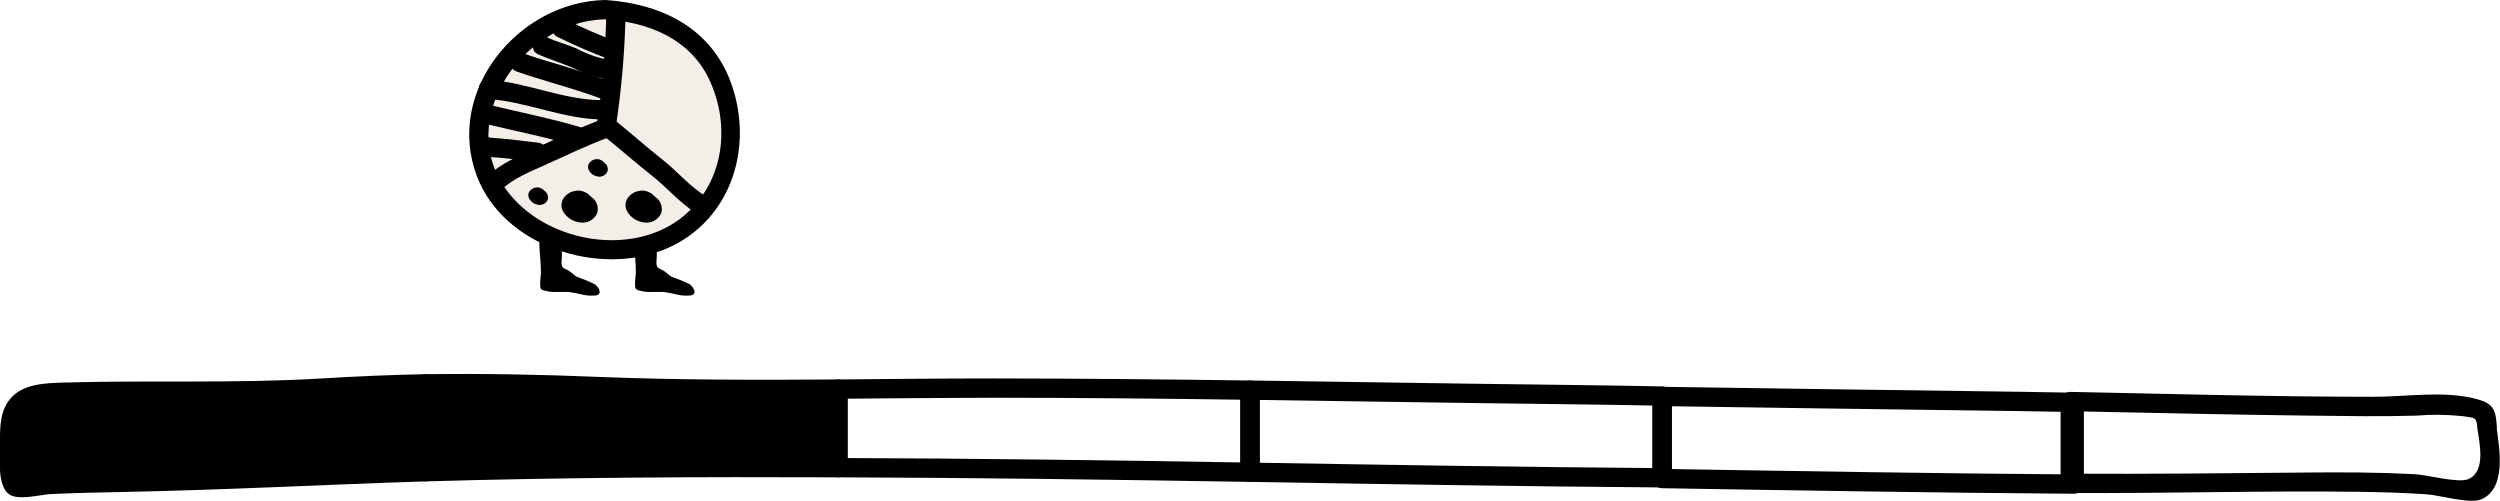
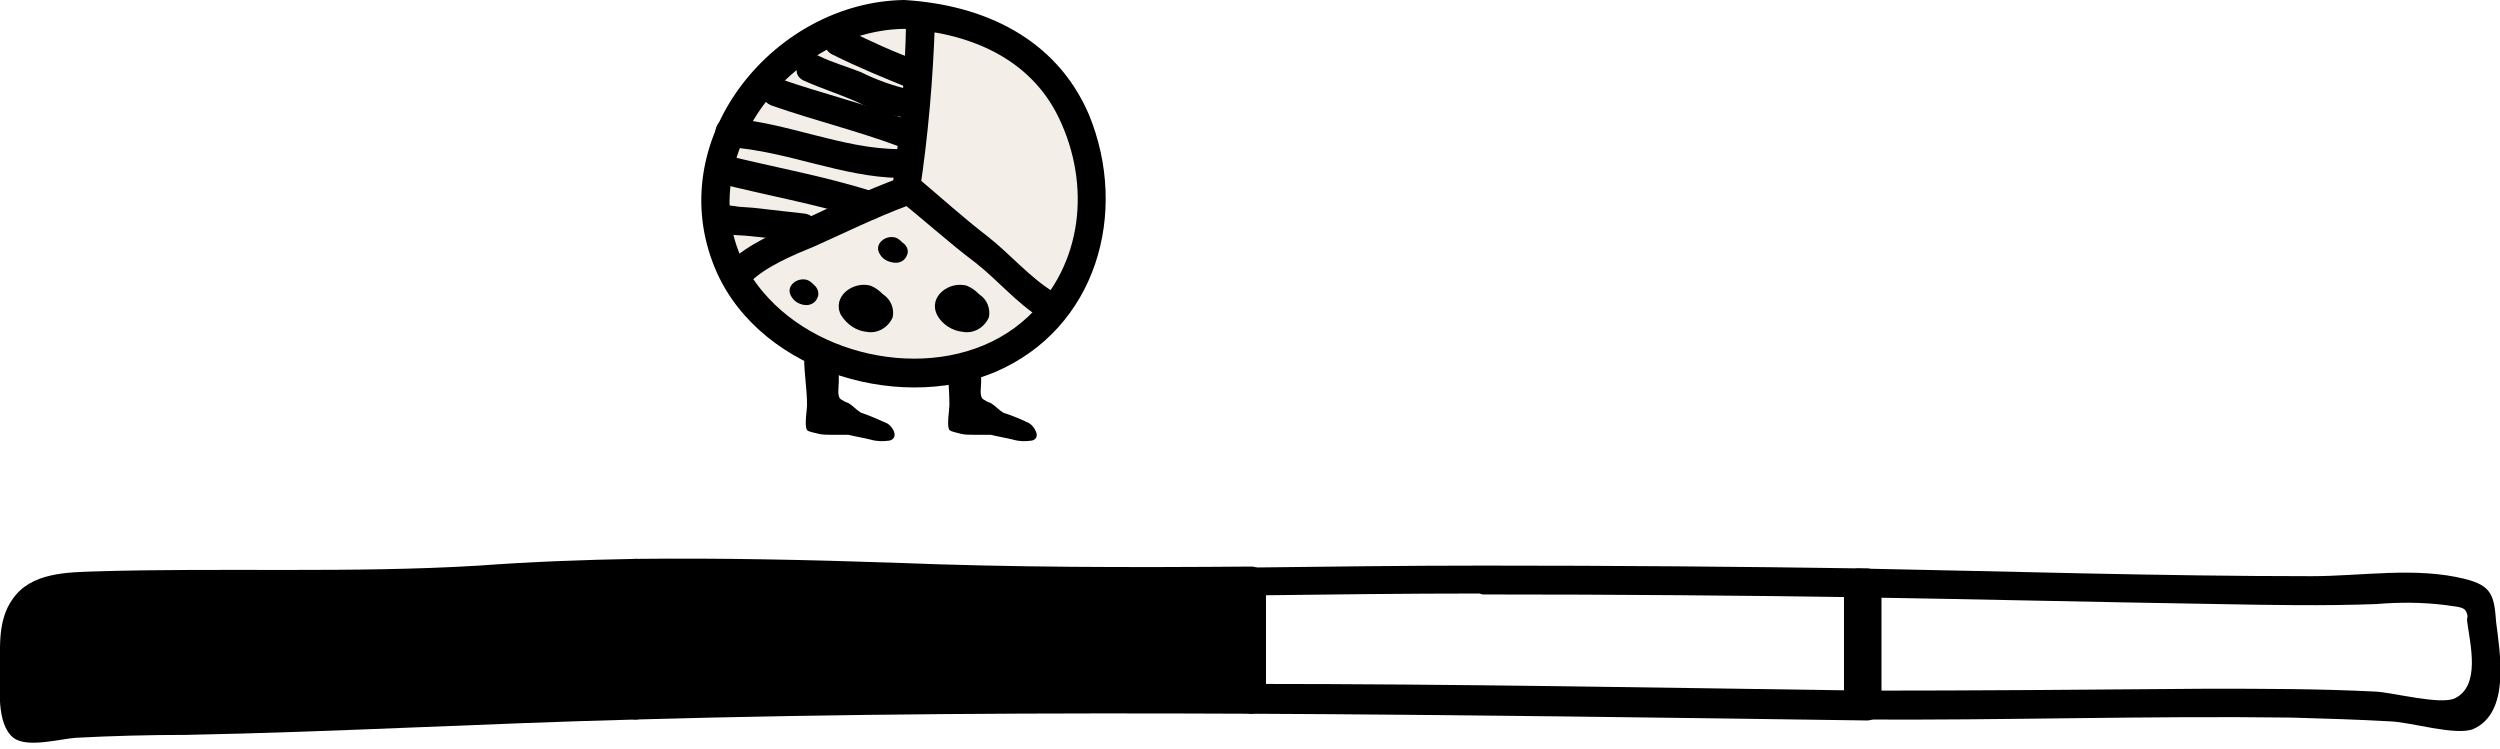
- <svg xmlns="http://www.w3.org/2000/svg" viewBox="0 0 388.25 77.77">
-   <defs>
-     <style>.cls-1{fill:#f3eee8;}</style>
-   </defs>
-   <g id="圖層_1" data-name="圖層 1">
-     <path d="M102.27,32.39a5.79,5.79,0,0,1,0,1c-.06.37-.24.62-.27,1-.06.79,0,1.61,0,2.4v2.94c0,.55-.21,1.45.18,1.85A3.8,3.8,0,0,0,103,42c.47.27.84.74,1.34,1a23.88,23.88,0,0,1,2.74,1.12c.54.35,1.3,1.53.26,1.75a6.3,6.3,0,0,1-2-.08,20.74,20.74,0,0,0-2.3-.45c-.58,0-1.19,0-1.77,0a5.56,5.56,0,0,1-1.29-.06c-.29-.06-1-.17-1.23-.41-.29-.4,0-2.09,0-2.59,0-1.67-.25-3.2-.25-4.87,0-.85,0-1.7,0-2.55a6.57,6.57,0,0,0-.06-1.26c-.09-.5-.34-.92-.17-1.45a7.86,7.86,0,0,1,1.88,0,6.18,6.18,0,0,1,1.61,0l0,.21" />
-     <path d="M87.53,32.39a7,7,0,0,1,0,1,6.82,6.82,0,0,0-.27,1c-.06.79,0,1.61,0,2.4v2.94c0,.55-.21,1.45.18,1.85a3.8,3.8,0,0,0,.83.42c.47.27.84.74,1.34,1a23.73,23.73,0,0,1,2.73,1.12c.55.35,1.31,1.53.27,1.75a6.29,6.29,0,0,1-2-.08,20.74,20.74,0,0,0-2.3-.45c-.58,0-1.19,0-1.77,0a5.56,5.56,0,0,1-1.29-.06c-.29-.06-1.06-.17-1.24-.41-.29-.4,0-2.09,0-2.59,0-1.67-.26-3.2-.26-4.87V34.87a5.86,5.86,0,0,0,0-1.26,2.67,2.67,0,0,1-.17-1.45,7.86,7.86,0,0,1,1.88,0,6.18,6.18,0,0,1,1.61,0l0,.21" />
-     <path class="cls-1" d="M94,1.5c-6.75-.27-14.29,5.14-16.66,9.32-3.09,5.45-4.09,12-1.11,17.7,4.27,8.15,16.15,12.24,25.11,9.32,10.85-3.53,15-15.74,10.42-25.38C111.75,12.46,108.87,2.1,94,1.5Z" />
-     <path d="M94,0C80.56.24,69.06,14.13,74.06,27.35,78.19,38.29,93,43,103.36,38.67c10.57-4.45,14-16.65,9.79-26.76C109.79,4,102.33.55,94,0c-1.93-.12-1.92,2.88,0,3,6.69.44,13.11,3,16.11,9.28,3.26,6.87,2.47,15.25-3.2,20.61-7.33,6.94-20.41,5.23-27-1.87C69.6,20,80.62,3.24,94,3,95.91,3,95.92,0,94,0Z" />
-     <path d="M94.15,2.18a129.11,129.11,0,0,1-1.45,17,1.51,1.51,0,0,0,2.74,1.15l.07-.1L94.22,21h.16c1.92-.1,1.94-3.11,0-3a1.75,1.75,0,0,0-1.53.85L95.59,20a134.49,134.49,0,0,0,1.56-17.8c0-1.93-3-1.93-3,0Z" />
-     <path d="M93.19,20.65c2.77,2.21,5.42,4.55,8.19,6.74,2.27,1.8,4.27,4.2,6.73,5.7,1.66,1,3.17-1.59,1.52-2.59-2.49-1.52-4.55-4-6.87-5.81-2.56-2-4.92-4.15-7.44-6.16-1.5-1.19-3.64.92-2.13,2.12Z" />
-     <path d="M93.48,18.53C90,19.82,86.57,21.45,83.2,23c-2.45,1.13-5.46,2.39-7.42,4.31-1.38,1.36.75,3.48,2.13,2.12,1.73-1.7,4.62-2.86,6.81-3.84,3.09-1.38,6.39-3,9.55-4.16,1.79-.67,1-3.57-.79-2.89Z" />
-     <path d="M95.42,6.33a77.88,77.88,0,0,1-7.27-3.16C86.4,2.4,84.87,5,86.64,5.76a85.41,85.41,0,0,0,8,3.46c1.84.6,2.63-2.3.8-2.89Z" />
-     <path d="M94.51,9.32a18.79,18.79,0,0,1-5-1.8c-1.46-.62-3-1-4.45-1.68-1.74-.8-3.27,1.79-1.51,2.59s3.7,1.35,5.51,2.15a18.51,18.51,0,0,0,5.41,1.74c1.91.23,1.9-2.77,0-3Z" />
-     <path d="M94.15,12.43c-4.3-1.61-8.76-2.7-13.08-4.2l1.1,1.45V9.55c-.23-1.89-3.24-1.91-3,0v.13a1.6,1.6,0,0,0,1.1,1.44c4.32,1.5,8.79,2.59,13.08,4.2,1.81.68,2.59-2.22.8-2.89Z" />
-     <path d="M93.49,15.55c-5.94,0-11.73-2.77-17.69-3.18v3a1.31,1.31,0,0,0,.28,0,1.5,1.5,0,0,0,0-3,1.31,1.31,0,0,1-.28,0c-1.94,0-1.91,2.87,0,3,6,.41,11.71,3.14,17.69,3.18a1.5,1.5,0,0,0,0-3Z" />
-     <path d="M90.71,19.93c-5-1.56-10.25-2.51-15.37-3.82-1.87-.48-2.67,2.42-.8,2.9,5.12,1.3,10.32,2.25,15.38,3.81,1.85.57,2.64-2.33.79-2.89Z" />
-     <path d="M83.58,22.16c-1.75-.23-3.5-.42-5.26-.6l-1.44-.12c-.25,0-.51-.07-.75-.07s-.6-.34-.13.09c-1.43-1.3-3.55.81-2.12,2.12,1,.86,2.35.8,3.56.9,2,.17,4.1.41,6.14.68s1.89-2.75,0-3Z" />
-     <path d="M91.83,30.59a3,3,0,0,0-1.33-.89c-1.79-.54-4,1.12-3.1,3.05a3.5,3.5,0,0,0,2.7,1.8,2.45,2.45,0,0,0,2.66-1.5A2.24,2.24,0,0,0,91.83,30.59Z" />
-     <path d="M101.77,30.59a3,3,0,0,0-1.33-.89c-1.79-.54-4,1.12-3.09,3.05a3.48,3.48,0,0,0,2.69,1.8,2.47,2.47,0,0,0,2.67-1.5A2.26,2.26,0,0,0,101.77,30.59Z" />
-     <path d="M93.83,25.25a1.61,1.61,0,0,0-.72-.48c-1-.29-2.18.61-1.67,1.65a1.88,1.88,0,0,0,1.46,1,1.33,1.33,0,0,0,1.44-.81A1.22,1.22,0,0,0,93.83,25.25Z" />
-     <path d="M84.56,29.64a1.66,1.66,0,0,0-.72-.48c-1-.29-2.18.61-1.67,1.65a1.87,1.87,0,0,0,1.45,1A1.32,1.32,0,0,0,85.06,31,1.21,1.21,0,0,0,84.56,29.64Z" />
-     <path d="M92.89,60c-9.23-.39-17.94-.57-26.77-.42V73.26c19.32-.58,38.7-.66,58.12-.66,2,0,3.92,0,5.89,0V60.43C117.68,60.52,105.21,60.55,92.89,60Z" />
-     <path d="M92.89,58.53C84,58.16,75.05,58,66.12,58.11a1.52,1.52,0,0,0-1.5,1.5V73.26a1.51,1.51,0,0,0,1.5,1.5c21.33-.62,42.67-.72,64-.63a1.52,1.52,0,0,0,1.5-1.5V60.43a1.52,1.52,0,0,0-1.5-1.5c-12.42.09-24.83.09-37.24-.4-1.93-.08-1.92,2.92,0,3,12.41.49,24.82.49,37.24.4l-1.5-1.5v12.2l1.5-1.5c-21.34-.09-42.68,0-64,.63l1.5,1.5V59.61l-1.5,1.5c8.93-.13,17.85,0,26.77.42C94.82,61.61,94.82,58.61,92.89,58.53Z" />
-     <path d="M49.82,60.28c-10.16.67-20.57.42-30.91.66-3,.07-10.92-.34-13.53.4-3.56,1-3.17,3-3.84,4.6,0,0-.24,9,.77,9.61,13-.9,26.65-.54,39.88-1.28,8-.45,16-.77,23.93-1V59.61C60.78,59.7,55.39,59.91,49.82,60.28Z" />
-     <path d="M49.82,58.78c-13.25.8-26.53.24-39.79.63-3,.09-6.8.13-8.74,2.91C-.16,64.39,0,67.15,0,69.54c0,1.87-.4,5.83,1.37,7.19,1.4,1.07,4.86.08,6.51,0,3.79-.17,7.58-.26,11.37-.33,15.63-.3,31.22-1.15,46.84-1.64a1.52,1.52,0,0,0,1.5-1.5V59.61a1.51,1.51,0,0,0-1.5-1.5q-8.16.16-16.3.67c-1.91.12-1.93,3.12,0,3q8.15-.51,16.3-.67l-1.5-1.5V73.26l1.5-1.5c-11.79.37-23.56,1.16-35.35,1.43-5.73.13-11.47.18-17.2.34-2.48.07-7.07,1.13-9.4.4-1.06-.33-.24,1-1-.54A7.49,7.49,0,0,1,3.06,71C3,68.29,2.47,65.78,4.6,63.85c2.75-2.5,8.33-1.45,11.88-1.42,11.09.09,22.28,0,33.34-.65C51.74,61.66,51.76,58.66,49.82,58.78Z" />
-     <path d="M242.83,59.77c-16.24-.18-32.47-.46-48.7-.68a1.52,1.52,0,0,0-1.5,1.5V73.34a1.52,1.52,0,0,0,1.5,1.5c21.33.35,42.67.71,64,.86a1.52,1.52,0,0,0,1.5-1.5V61.51a1.52,1.52,0,0,0-1.5-1.5q-7.65-.15-15.3-.24a1.5,1.5,0,0,0,0,3q7.65.09,15.3.24l-1.5-1.5V74.2l1.5-1.5c-21.33-.15-42.67-.51-64-.86l1.5,1.5V60.59l-1.5,1.5c16.23.22,32.46.5,48.7.68A1.5,1.5,0,0,0,242.83,59.77Z" />
-     <path d="M154.29,58.77c-8,0-16.11.09-24.16.16a1.52,1.52,0,0,0-1.5,1.5v12.2a1.52,1.52,0,0,0,1.5,1.5c21.33.06,42.67.36,64,.71a1.52,1.52,0,0,0,1.5-1.5V60.59a1.52,1.52,0,0,0-1.5-1.5c-13.28-.18-26.56-.31-39.84-.32a1.5,1.5,0,0,0,0,3c13.28,0,26.56.14,39.84.32l-1.5-1.5V73.34l1.5-1.5c-21.33-.35-42.67-.65-64-.71l1.5,1.5V60.43l-1.5,1.5c8.05-.07,16.11-.15,24.16-.16A1.5,1.5,0,0,0,154.29,58.77Z" />
-     <path d="M387.77,66.47c-.17-2.7-.37-3.77-3.2-4.51-5.09-1.34-10.79-.33-16-.34-15.69,0-31.38-.45-47.06-.76a1.52,1.52,0,0,0-1.5,1.5v12.7a1.52,1.52,0,0,0,1.5,1.5c15,.09,30-.38,45-.18,3.46.05,6.92.15,10.38.39,2.11.14,6.69,1.55,8.47.77,3.94-1.73,2.79-7.87,2.37-11.07-.25-1.88-3.25-1.91-3,0,.3,2.28,1.39,6.63-1.33,7.91-1.52.72-6.42-.62-8.2-.72-5.85-.33-11.72-.33-17.57-.27-12.05.11-24.09.24-36.14.17l1.5,1.5V62.36l-1.5,1.5c12.46.24,24.92.55,37.38.69,5.43.06,10.87.16,16.29,0a39.24,39.24,0,0,1,7.19.07c2,.3,2.27.08,2.38,1.9S387.89,68.4,387.77,66.47Z" />
-     <path d="M306.83,60.75c-16.23-.19-32.47-.46-48.7-.68a1.51,1.51,0,0,0-1.5,1.5V74.32a1.52,1.52,0,0,0,1.5,1.5c21.33.35,42.67.71,64,.86a1.52,1.52,0,0,0,1.5-1.5V62.49a1.51,1.51,0,0,0-1.5-1.5q-7.65-.15-15.3-.24c-1.93,0-1.93,3,0,3q7.65.09,15.3.24l-1.5-1.5V75.18l1.5-1.5c-21.33-.15-42.67-.51-64-.86l1.5,1.5V61.57l-1.5,1.5c16.23.22,32.47.49,48.7.68A1.5,1.5,0,0,0,306.83,60.75Z" />
-   </g>
+ <svg xmlns="http://www.w3.org/2000/svg" version="1.1" id="圖層_1" x="0px" y="0px" viewBox="0 0 259.9 77.8" style="enable-background:new 0 0 259.9 77.8;" xml:space="preserve">
+   <style type="text/css">
+ 	.st0{fill:#F3EEE8;}
+ </style>
+   <path d="M102.3,32.4c0,0.3,0,0.7,0,1c-0.1,0.4-0.2,0.6-0.3,1c-0.1,0.8,0,1.6,0,2.4v2.9c0,0.5-0.2,1.5,0.2,1.8  c0.3,0.2,0.5,0.3,0.8,0.4c0.5,0.3,0.8,0.7,1.3,1c0.9,0.3,1.9,0.7,2.7,1.1c0.5,0.3,1.3,1.5,0.3,1.8c-0.7,0.1-1.3,0.1-2-0.1  c-0.8-0.2-1.5-0.3-2.3-0.5c-0.6,0-1.2,0-1.8,0c-0.4,0-0.9,0-1.3-0.1c-0.3-0.1-1-0.2-1.2-0.4c-0.3-0.4,0-2.1,0-2.6  c0-1.7-0.2-3.2-0.2-4.9c0-0.8,0-1.7,0-2.5c0-0.4,0-0.8-0.1-1.3c-0.1-0.5-0.3-0.9-0.2-1.5c0.6-0.1,1.3-0.1,1.9,0  c0.5-0.1,1.1-0.1,1.6,0v0.2" />
+   <path d="M87.5,32.4c0,0.3,0,0.7,0,1c-0.1,0.3-0.2,0.7-0.3,1c-0.1,0.8,0,1.6,0,2.4v2.9c0,0.5-0.2,1.5,0.2,1.8  c0.3,0.2,0.5,0.3,0.8,0.4c0.5,0.3,0.8,0.7,1.3,1c0.9,0.3,1.8,0.7,2.7,1.1c0.6,0.3,1.3,1.5,0.3,1.8c-0.7,0.1-1.3,0.1-2-0.1  c-0.8-0.2-1.5-0.3-2.3-0.5c-0.6,0-1.2,0-1.8,0c-0.4,0-0.9,0-1.3-0.1c-0.3-0.1-1.1-0.2-1.2-0.4c-0.3-0.4,0-2.1,0-2.6  c0-1.7-0.3-3.2-0.3-4.9v-2.5c0-0.4,0-0.8,0-1.3c-0.2-0.5-0.2-1-0.2-1.5c0.6-0.1,1.3-0.1,1.9,0c0.5-0.1,1.1-0.1,1.6,0v0.2" />
+   <path class="st0" d="M94,1.5c-6.8-0.3-14.3,5.1-16.7,9.3c-3.1,5.5-4.1,12-1.1,17.7c4.3,8.1,16.2,12.2,25.1,9.3  c10.8-3.5,15-15.7,10.4-25.4C111.8,12.5,108.9,2.1,94,1.5z" />
+   <path d="M94,0C80.6,0.2,69.1,14.1,74.1,27.3C78.2,38.3,93,43,103.4,38.7c10.6-4.5,14-16.6,9.8-26.8C109.8,4,102.3,0.5,94,0  c-1.9-0.1-1.9,2.9,0,3c6.7,0.4,13.1,3,16.1,9.3c3.3,6.9,2.5,15.2-3.2,20.6c-7.3,6.9-20.4,5.2-27-1.9C69.6,20,80.6,3.2,94,3  C95.9,3,95.9,0,94,0z" />
+   <path d="M94.2,2.2c-0.1,5.7-0.6,11.4-1.4,17C92.5,20,93,20.8,93.8,21c0.6,0.1,1.2-0.1,1.6-0.7l0.1-0.1L94.2,21h0.2  c1.9-0.1,1.9-3.1,0-3c-0.6,0-1.2,0.3-1.5,0.9l2.7,1.1c0.9-5.9,1.4-11.8,1.6-17.8C97.1,0.3,94.1,0.3,94.2,2.2L94.2,2.2z" />
+   <path d="M93.2,20.6c2.8,2.2,5.4,4.6,8.2,6.7c2.3,1.8,4.3,4.2,6.7,5.7c1.7,1,3.2-1.6,1.5-2.6c-2.5-1.5-4.6-4-6.9-5.8  c-2.6-2-4.9-4.1-7.4-6.2C93.8,17.3,91.7,19.4,93.2,20.6z" />
+   <path d="M93.5,18.5c-3.5,1.3-6.9,2.9-10.3,4.5c-2.4,1.1-5.5,2.4-7.4,4.3c-1.4,1.4,0.8,3.5,2.1,2.1c1.7-1.7,4.6-2.9,6.8-3.8  c3.1-1.4,6.4-3,9.6-4.2C96.1,20.8,95.3,17.9,93.5,18.5L93.5,18.5z" />
+   <path d="M95.4,6.3c-2.5-0.9-4.9-2-7.3-3.2c-1.8-0.8-3.3,1.8-1.5,2.6c2.6,1.3,5.3,2.4,8,3.5C96.5,9.8,97.3,6.9,95.4,6.3L95.4,6.3z" />
+   <path d="M94.5,9.3c-1.7-0.4-3.4-1-5-1.8c-1.5-0.6-3-1-4.4-1.7c-1.7-0.8-3.3,1.8-1.5,2.6c1.8,0.8,3.7,1.4,5.5,2.2  c1.7,0.9,3.5,1.4,5.4,1.7C96.4,12.5,96.4,9.5,94.5,9.3L94.5,9.3z" />
+   <path d="M94.2,12.4c-4.3-1.6-8.8-2.7-13.1-4.2l1.1,1.4V9.5c-0.2-1.9-3.2-1.9-3,0v0.1c0,0.7,0.5,1.2,1.1,1.4  c4.3,1.5,8.8,2.6,13.1,4.2C95.2,16,95.9,13.1,94.2,12.4z" />
+   <path d="M93.5,15.5c-5.9,0-11.7-2.8-17.7-3.2v3c0.1,0,0.2,0,0.3,0c0.8,0,1.5-0.7,1.5-1.5s-0.7-1.5-1.5-1.5c-0.1,0-0.2,0-0.3,0  c-1.9,0-1.9,2.9,0,3c6,0.4,11.7,3.1,17.7,3.2c0.8,0,1.5-0.7,1.5-1.5S94.3,15.5,93.5,15.5z" />
+   <path d="M90.7,19.9c-5-1.6-10.2-2.5-15.4-3.8c-1.9-0.5-2.7,2.4-0.8,2.9c5.1,1.3,10.3,2.2,15.4,3.8C91.8,23.4,92.6,20.5,90.7,19.9z" />
+   <path d="M83.6,22.2c-1.8-0.2-3.5-0.4-5.3-0.6l-1.4-0.1c-0.2,0-0.5-0.1-0.8-0.1S75.5,21,76,21.5c-1.4-1.3-3.6,0.8-2.1,2.1  c1,0.9,2.3,0.8,3.6,0.9c2,0.2,4.1,0.4,6.1,0.7S85.5,22.4,83.6,22.2z" />
+   <path d="M91.8,30.6c-0.4-0.4-0.8-0.7-1.3-0.9c-1.8-0.5-4,1.1-3.1,3c0.6,1,1.6,1.7,2.7,1.8c1.1,0.2,2.2-0.4,2.7-1.5  C93,32.1,92.6,31.1,91.8,30.6z" />
+   <path d="M101.8,30.6c-0.4-0.4-0.8-0.7-1.3-0.9c-1.8-0.5-4,1.1-3.1,3c0.5,1,1.6,1.7,2.7,1.8c1.1,0.2,2.2-0.4,2.7-1.5  C103,32.1,102.6,31.1,101.8,30.6z" />
+   <path d="M93.8,25.2c-0.2-0.2-0.4-0.4-0.7-0.5c-1-0.3-2.2,0.6-1.7,1.6c0.3,0.6,0.8,0.9,1.5,1c0.6,0.1,1.2-0.2,1.4-0.8  C94.5,26.1,94.3,25.5,93.8,25.2z" />
+   <path d="M84.6,29.6c-0.2-0.2-0.4-0.4-0.7-0.5c-1-0.3-2.2,0.6-1.7,1.6c0.3,0.6,0.8,0.9,1.4,1c0.6,0.1,1.2-0.2,1.4-0.8  C85.2,30.5,85,29.9,84.6,29.6z" />
+   <path d="M92.9,60c-9.2-0.4-17.9-0.6-26.8-0.4v13.7c19.3-0.6,38.7-0.7,58.1-0.7c2,0,3.9,0,5.9,0V60.4C117.7,60.5,105.2,60.5,92.9,60z  " />
+   <path d="M92.9,58.5C84,58.2,75.1,58,66.1,58.1c-0.8,0-1.5,0.7-1.5,1.5v13.7c0,0.8,0.7,1.5,1.5,1.5c21.3-0.6,42.7-0.7,64-0.6  c0.8,0,1.5-0.7,1.5-1.5V60.4c0-0.8-0.7-1.5-1.5-1.5C117.7,59,105.3,59,92.9,58.5c-1.9-0.1-1.9,2.9,0,3c12.4,0.5,24.8,0.5,37.2,0.4  l-1.5-1.5v12.2l1.5-1.5c-21.3-0.1-42.7,0-64,0.6l1.5,1.5V59.6l-1.5,1.5c8.9-0.1,17.8,0,26.8,0.4C94.8,61.6,94.8,58.6,92.9,58.5z" />
+   <path d="M49.8,60.3c-10.2,0.7-20.6,0.4-30.9,0.7C15.9,61,8,60.6,5.4,61.3c-3.6,1-3.2,3-3.8,4.6c0,0-0.2,9,0.8,9.6  c13-0.9,26.6-0.5,39.9-1.3c8-0.4,16-0.8,23.9-1V59.6C60.8,59.7,55.4,59.9,49.8,60.3z" />
+   <path d="M49.8,58.8C36.6,59.6,23.3,59,10,59.4c-3,0.1-6.8,0.1-8.7,2.9C-0.2,64.4,0,67.1,0,69.5c0,1.9-0.4,5.8,1.4,7.2  c1.4,1.1,4.9,0.1,6.5,0c3.8-0.2,7.6-0.3,11.4-0.3c15.6-0.3,31.2-1.2,46.8-1.6c0.8,0,1.5-0.7,1.5-1.5V59.6c0-0.8-0.7-1.5-1.5-1.5  C60.6,58.2,55.2,58.4,49.8,58.8c-1.9,0.1-2,3.1,0,3c5.4-0.3,10.9-0.6,16.3-0.7l-1.5-1.5v13.7l1.5-1.5c-11.8,0.4-23.6,1.2-35.3,1.4  c-5.7,0.1-11.5,0.2-17.2,0.3c-2.5,0.1-7.1,1.1-9.4,0.4c-1.1-0.3-0.2,1-1-0.5C3,72.6,3,71.8,3.1,71c-0.1-2.7-0.6-5.2,1.5-7.2  c2.8-2.5,8.3-1.5,11.9-1.4c11.1,0.1,22.3,0,33.3-0.7C51.7,61.7,51.8,58.7,49.8,58.8z" />
+   <path d="M154.3,58.8c-8,0-16.1,0.1-24.2,0.2c-0.8,0-1.5,0.7-1.5,1.5v12.2c0,0.8,0.7,1.5,1.5,1.5c21.3,0.1,42.7,0.4,64,0.7  c0.8,0,1.5-0.7,1.5-1.5V60.6c0-0.8-0.7-1.5-1.5-1.5C180.8,58.9,167.6,58.8,154.3,58.8c-0.8,0-1.5,0.7-1.5,1.5s0.7,1.5,1.5,1.5  c13.3,0,26.6,0.1,39.8,0.3l-1.5-1.5v12.7l1.5-1.5c-21.3-0.3-42.7-0.7-64-0.7l1.5,1.5V60.4l-1.5,1.5c8.1-0.1,16.1-0.2,24.2-0.2  c0.8,0,1.5-0.7,1.5-1.5S155.1,58.8,154.3,58.8z" />
+   <path d="M259.5,64.7c-0.2-2.7-0.4-3.8-3.2-4.5c-5.1-1.3-10.8-0.3-16-0.3c-15.7,0-31.4-0.5-47.1-0.8c-0.8,0-1.5,0.7-1.5,1.5v12.7  c0,0.8,0.7,1.5,1.5,1.5c15,0.1,30-0.4,45-0.2c3.5,0.1,6.9,0.2,10.4,0.4c2.1,0.1,6.7,1.5,8.5,0.8C261,74.1,259.9,67.9,259.5,64.7  c-0.3-1.9-3.3-1.9-3,0c0.3,2.3,1.4,6.6-1.3,7.9c-1.5,0.7-6.4-0.6-8.2-0.7c-5.9-0.3-11.7-0.3-17.6-0.3c-12,0.1-24.1,0.2-36.1,0.2  l1.5,1.5V60.6l-1.5,1.5c12.5,0.2,24.9,0.5,37.4,0.7c5.4,0.1,10.9,0.2,16.3,0c2.4-0.2,4.8-0.2,7.2,0.1c2,0.3,2.3,0.1,2.4,1.9  C256.5,66.6,259.6,66.7,259.5,64.7z" />
</svg>
